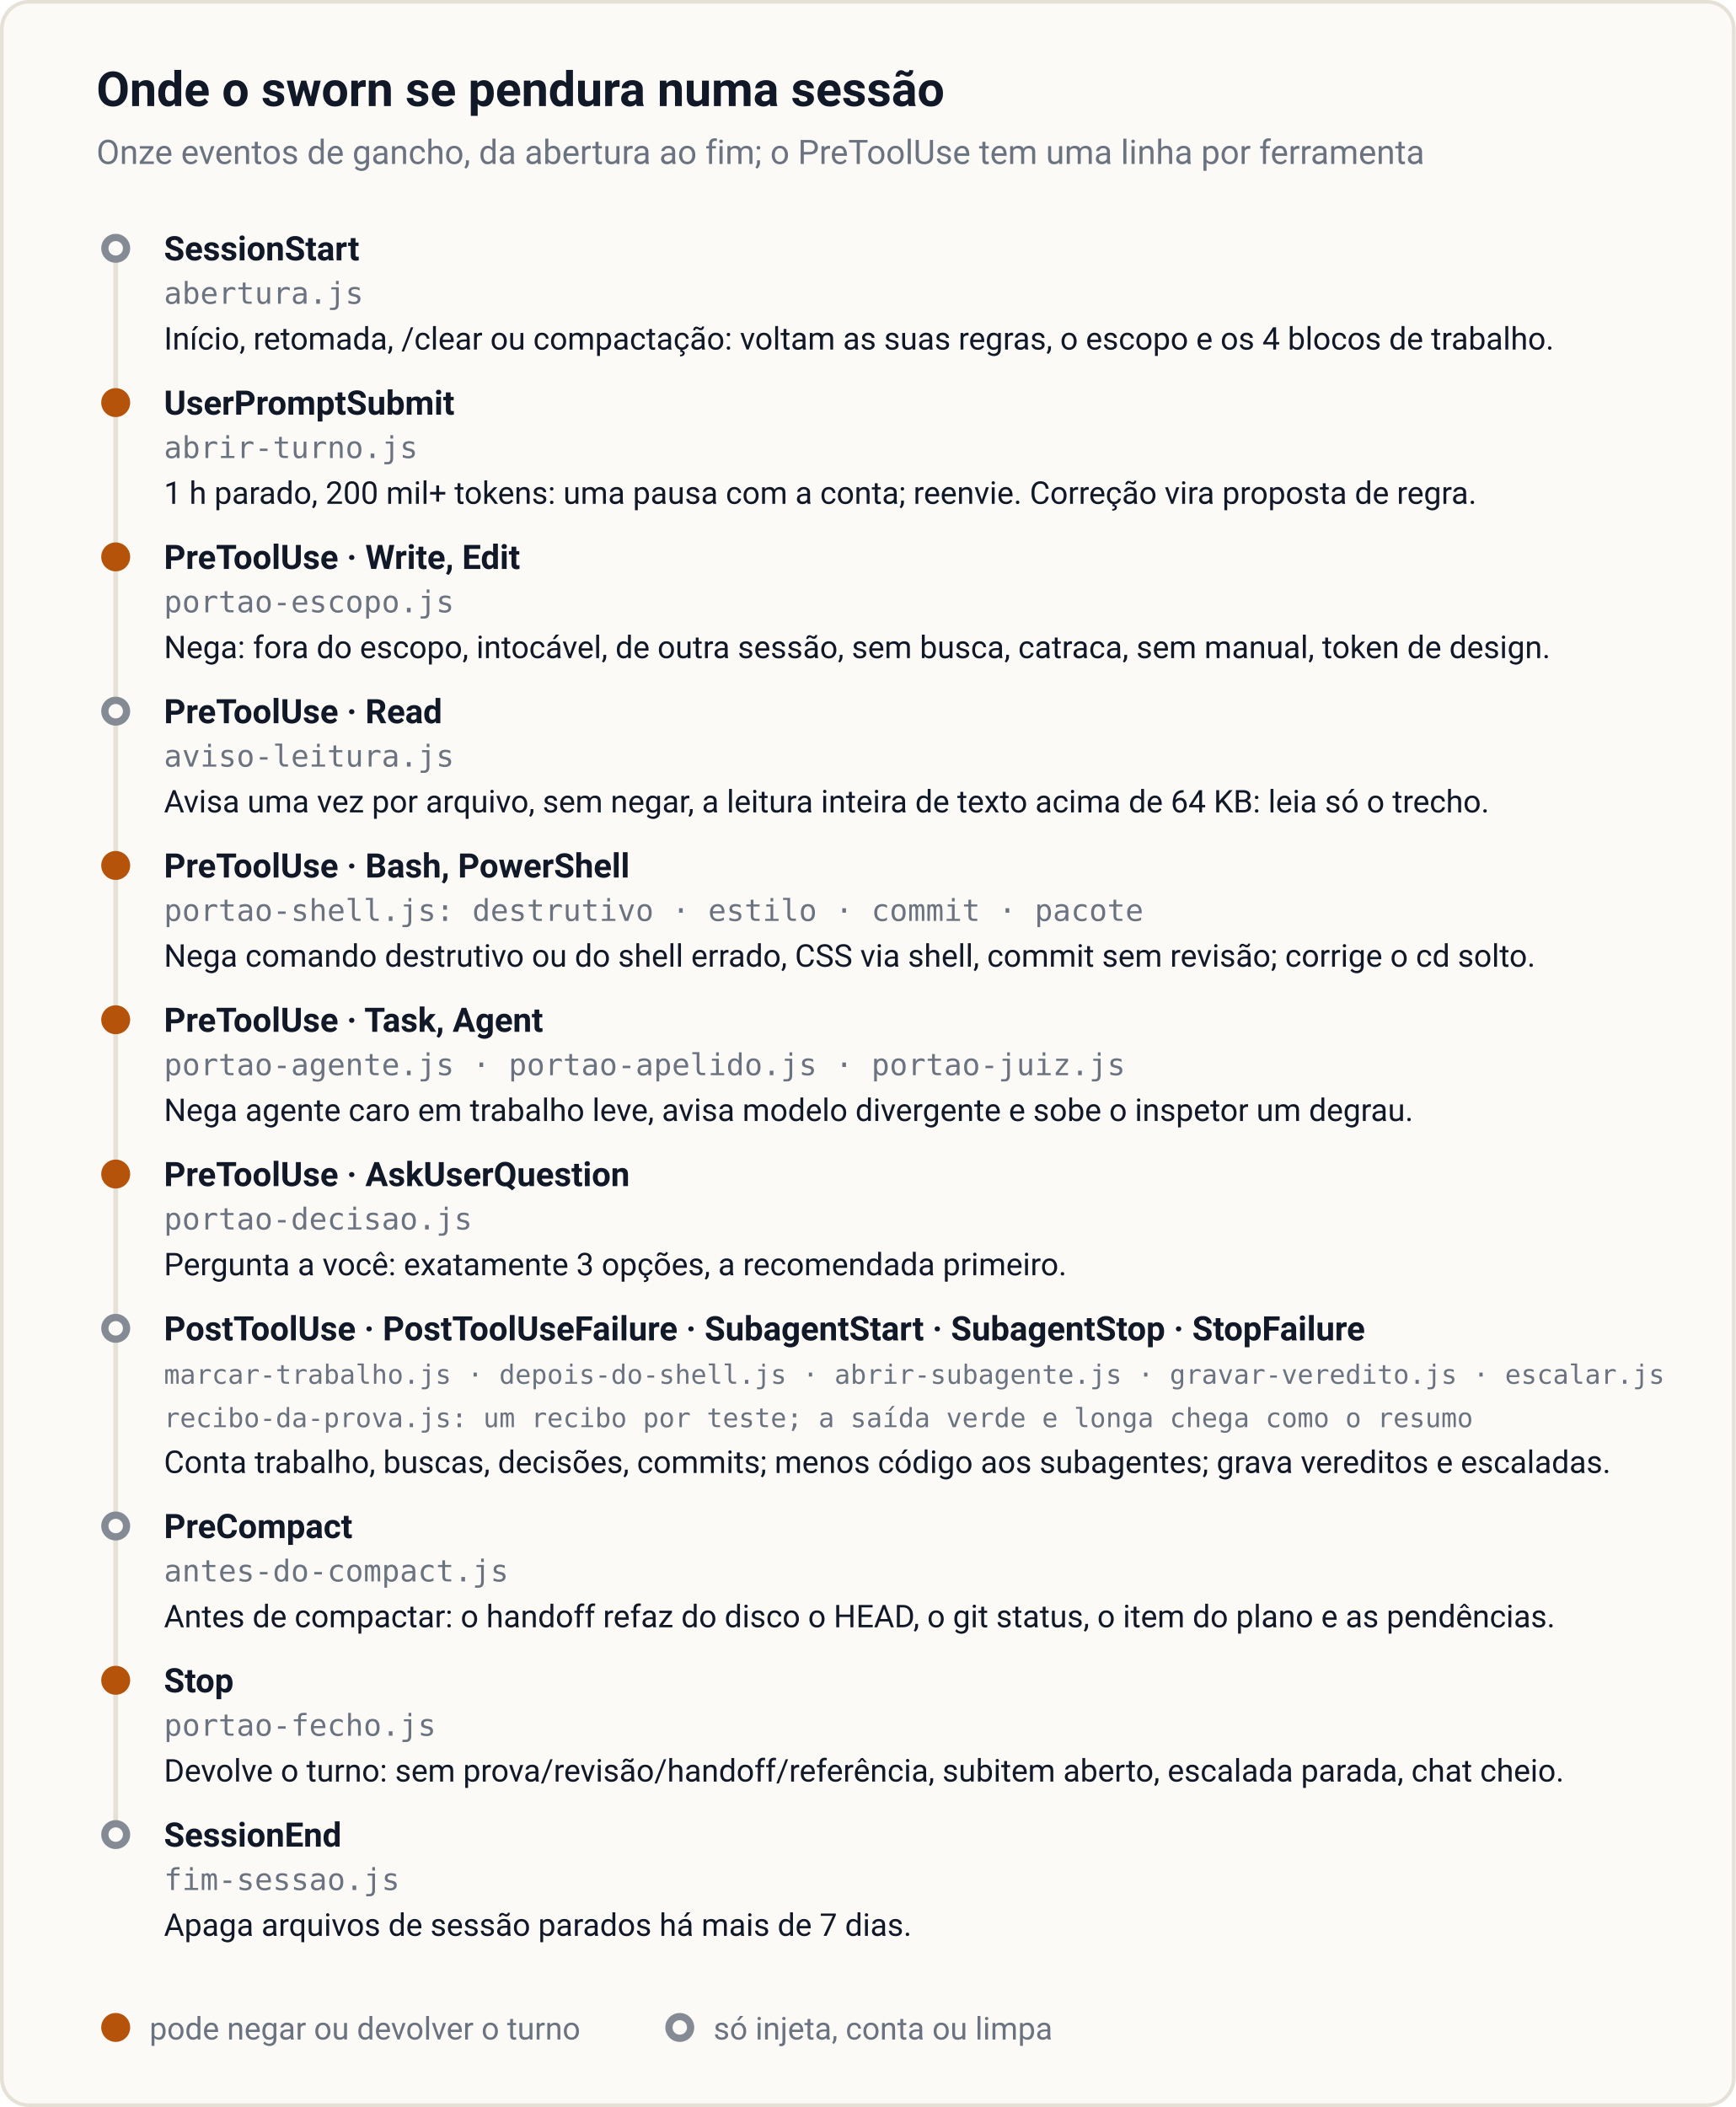
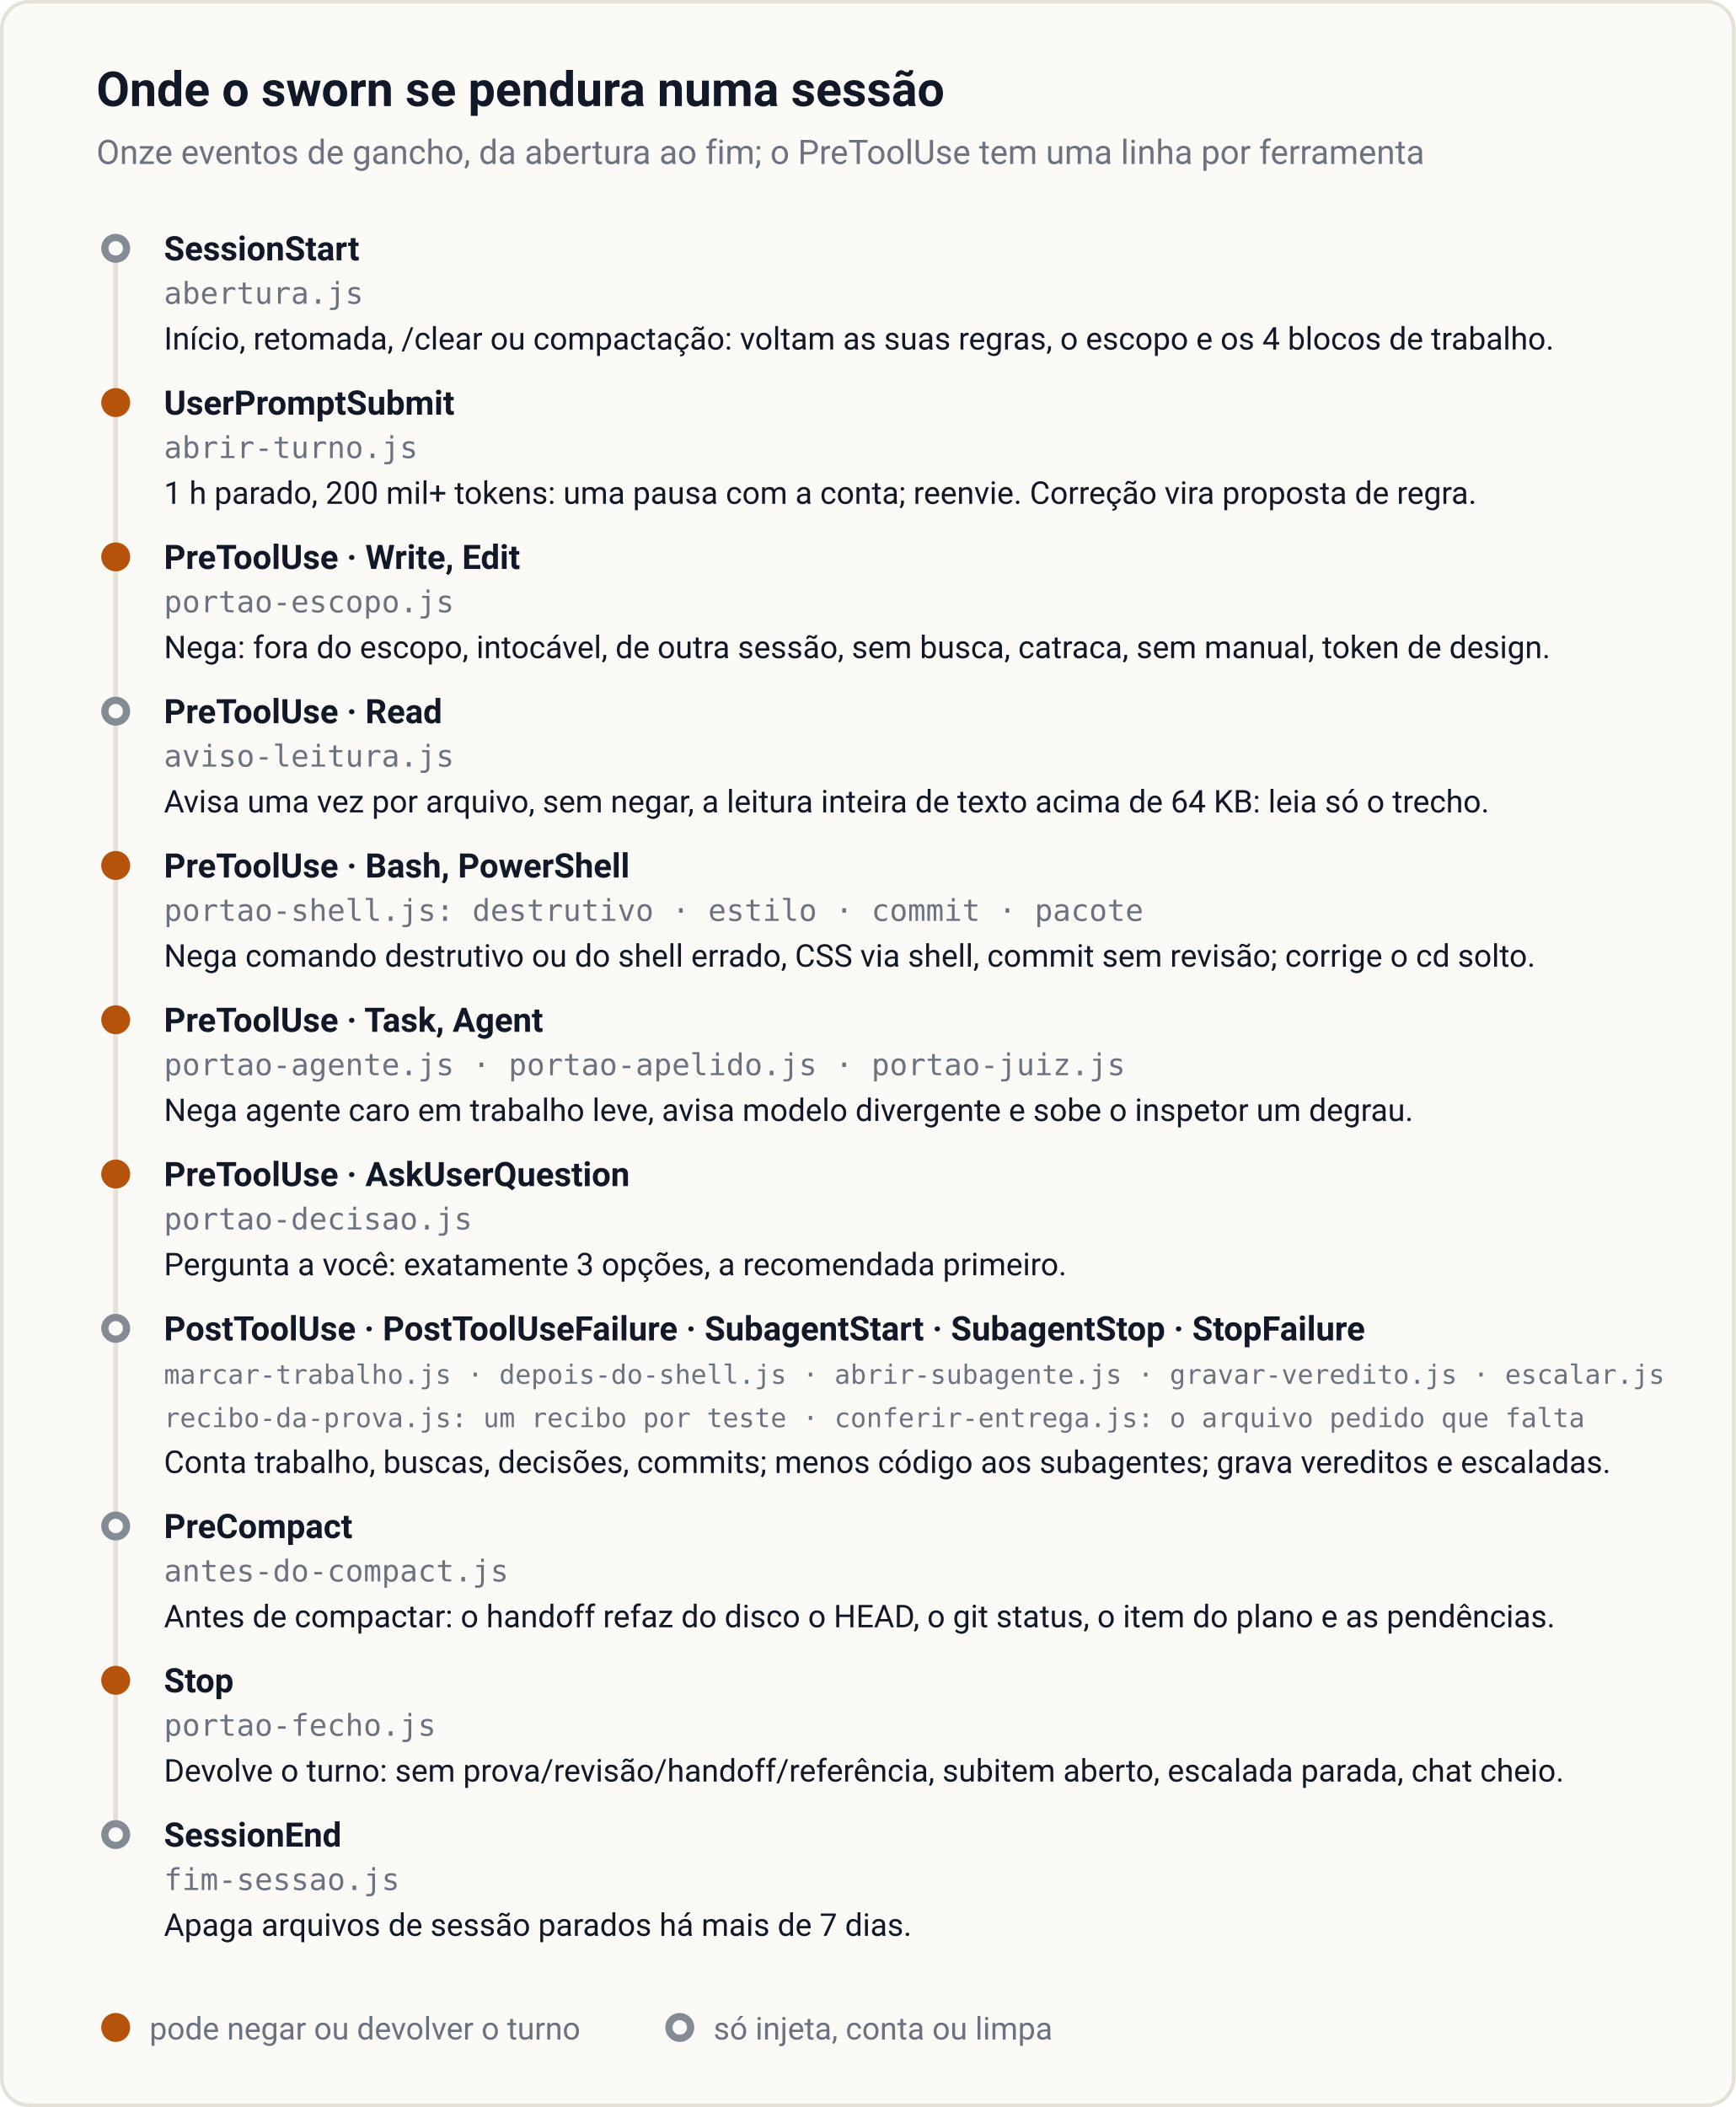
<svg xmlns="http://www.w3.org/2000/svg" width="720" height="874" viewBox="0 0 720 874" role="img" aria-labelledby="titulo desc">
  <style>
    .fundo { fill: #FBFAF6; }
    .borda { fill: none; stroke: #E5E1D6; }
    .linha { stroke: #E5E1D6; }
    .forte { fill: #111827; }
    .fraco { fill: #6B7280; }
    .sem { fill: #858B94; }
    .com { fill: #B45309; }
    @media (prefers-color-scheme: dark) {
      .fundo { fill: #0D1117; }
      .borda { stroke: #30363D; }
      .linha { stroke: #30363D; }
      .forte { fill: #E5E7EB; }
      .fraco { fill: #8B949E; }
      .sem { fill: #6B7280; }
      .com { fill: #F59E0B; }
    }
  </style>
  <rect class="fundo" width="720" height="874" rx="12" />
  <rect class="borda" x="0.75" y="0.75" width="718.5" height="872.5" rx="11.25" stroke-width="1.5" />
  <g font-family="'Segoe UI', system-ui, -apple-system, Roboto, 'Helvetica Neue', Arial, sans-serif">
    <text class="forte" x="40" y="44" font-size="20" font-weight="700">Onde o sworn se pendura numa sessão</text>
    <text class="fraco" x="40" y="68" font-size="14">Onze eventos de gancho, da abertura ao fim; o PreToolUse tem uma linha por ferramenta</text>
    <path class="linha" d="M48 103V761" stroke-width="2" />
    <circle class="sem" cx="48" cy="103" r="6" />
    <circle class="fundo" cx="48" cy="103" r="3" />
    <text class="forte" x="68" y="108" font-size="14" font-weight="600">SessionStart</text>
    <text class="fraco" x="68" y="126" font-size="12.5" font-family="ui-monospace, SFMono-Regular, Menlo, Consolas, monospace">abertura.js</text>
    <text class="forte" x="68" y="145" font-size="13">Início, retomada, /clear ou compactação: voltam as suas regras, o escopo e os 4 blocos de trabalho.</text>
    <circle class="com" cx="48" cy="167" r="6" />
    <text class="forte" x="68" y="172" font-size="14" font-weight="600">UserPromptSubmit</text>
    <text class="fraco" x="68" y="190" font-size="12.5" font-family="ui-monospace, SFMono-Regular, Menlo, Consolas, monospace">abrir-turno.js</text>
    <text class="forte" x="68" y="209" font-size="13">1 h parado, 200 mil+ tokens: uma pausa com a conta; reenvie. Correção vira proposta de regra.</text>
    <circle class="com" cx="48" cy="231" r="6" />
    <text class="forte" x="68" y="236" font-size="14" font-weight="600">PreToolUse · Write, Edit</text>
    <text class="fraco" x="68" y="254" font-size="12.5" font-family="ui-monospace, SFMono-Regular, Menlo, Consolas, monospace">portao-escopo.js</text>
    <text class="forte" x="68" y="273" font-size="13">Nega: fora do escopo, intocável, de outra sessão, sem busca, catraca, sem manual, token de design.</text>
    <circle class="sem" cx="48" cy="295" r="6" />
    <circle class="fundo" cx="48" cy="295" r="3" />
    <text class="forte" x="68" y="300" font-size="14" font-weight="600">PreToolUse · Read</text>
    <text class="fraco" x="68" y="318" font-size="12.5" font-family="ui-monospace, SFMono-Regular, Menlo, Consolas, monospace">aviso-leitura.js</text>
    <text class="forte" x="68" y="337" font-size="13">Avisa uma vez por arquivo, sem negar, a leitura inteira de texto acima de 64 KB: leia só o trecho.</text>
    <circle class="com" cx="48" cy="359" r="6" />
    <text class="forte" x="68" y="364" font-size="14" font-weight="600">PreToolUse · Bash, PowerShell</text>
    <text class="fraco" x="68" y="382" font-size="12.5" font-family="ui-monospace, SFMono-Regular, Menlo, Consolas, monospace">portao-shell.js: destrutivo · estilo · commit · pacote</text>
    <text class="forte" x="68" y="401" font-size="13">Nega comando destrutivo ou do shell errado, CSS via shell, commit sem revisão; corrige o cd solto.</text>
    <circle class="com" cx="48" cy="423" r="6" />
    <text class="forte" x="68" y="428" font-size="14" font-weight="600">PreToolUse · Task, Agent</text>
    <text class="fraco" x="68" y="446" font-size="12.5" font-family="ui-monospace, SFMono-Regular, Menlo, Consolas, monospace">portao-agente.js · portao-apelido.js · portao-juiz.js</text>
    <text class="forte" x="68" y="465" font-size="13">Nega agente caro em trabalho leve, avisa modelo divergente e sobe o inspetor um degrau.</text>
    <circle class="com" cx="48" cy="487" r="6" />
    <text class="forte" x="68" y="492" font-size="14" font-weight="600">PreToolUse · AskUserQuestion</text>
    <text class="fraco" x="68" y="510" font-size="12.5" font-family="ui-monospace, SFMono-Regular, Menlo, Consolas, monospace">portao-decisao.js</text>
    <text class="forte" x="68" y="529" font-size="13">Pergunta a você: exatamente 3 opções, a recomendada primeiro.</text>
    <circle class="sem" cx="48" cy="551" r="6" />
    <circle class="fundo" cx="48" cy="551" r="3" />
    <text class="forte" x="68" y="556" font-size="14" font-weight="600">PostToolUse · PostToolUseFailure · SubagentStart · SubagentStop · StopFailure</text>
    <text class="fraco" x="68" y="574" font-size="11" font-family="ui-monospace, SFMono-Regular, Menlo, Consolas, monospace">marcar-trabalho.js · depois-do-shell.js · abrir-subagente.js · gravar-veredito.js · escalar.js</text>
-     <text class="fraco" x="68" y="592" font-size="11" font-family="ui-monospace, SFMono-Regular, Menlo, Consolas, monospace">recibo-da-prova.js: um recibo por teste; a saída verde e longa chega como o resumo</text>
+     <text class="fraco" x="68" y="592" font-size="11" font-family="ui-monospace, SFMono-Regular, Menlo, Consolas, monospace">recibo-da-prova.js: um recibo por teste · conferir-entrega.js: o arquivo pedido que falta</text>
    <text class="forte" x="68" y="611" font-size="13">Conta trabalho, buscas, decisões, commits; menos código aos subagentes; grava vereditos e escaladas.</text>
    <circle class="sem" cx="48" cy="633" r="6" />
    <circle class="fundo" cx="48" cy="633" r="3" />
    <text class="forte" x="68" y="638" font-size="14" font-weight="600">PreCompact</text>
    <text class="fraco" x="68" y="656" font-size="12.5" font-family="ui-monospace, SFMono-Regular, Menlo, Consolas, monospace">antes-do-compact.js</text>
    <text class="forte" x="68" y="675" font-size="13">Antes de compactar: o handoff refaz do disco o HEAD, o git status, o item do plano e as pendências.</text>
    <circle class="com" cx="48" cy="697" r="6" />
    <text class="forte" x="68" y="702" font-size="14" font-weight="600">Stop</text>
    <text class="fraco" x="68" y="720" font-size="12.5" font-family="ui-monospace, SFMono-Regular, Menlo, Consolas, monospace">portao-fecho.js</text>
    <text class="forte" x="68" y="739" font-size="13">Devolve o turno: sem prova/revisão/handoff/referência, subitem aberto, escalada parada, chat cheio.</text>
    <circle class="sem" cx="48" cy="761" r="6" />
    <circle class="fundo" cx="48" cy="761" r="3" />
    <text class="forte" x="68" y="766" font-size="14" font-weight="600">SessionEnd</text>
    <text class="fraco" x="68" y="784" font-size="12.5" font-family="ui-monospace, SFMono-Regular, Menlo, Consolas, monospace">fim-sessao.js</text>
    <text class="forte" x="68" y="803" font-size="13">Apaga arquivos de sessão parados há mais de 7 dias.</text>
    <circle class="com" cx="48" cy="841" r="6" />
    <text class="fraco" x="62" y="846" font-size="13">pode negar ou devolver o turno</text>
    <circle class="sem" cx="282" cy="841" r="6" />
    <circle class="fundo" cx="282" cy="841" r="3" />
    <text class="fraco" x="296" y="846" font-size="13">só injeta, conta ou limpa</text>
  </g>
</svg>
